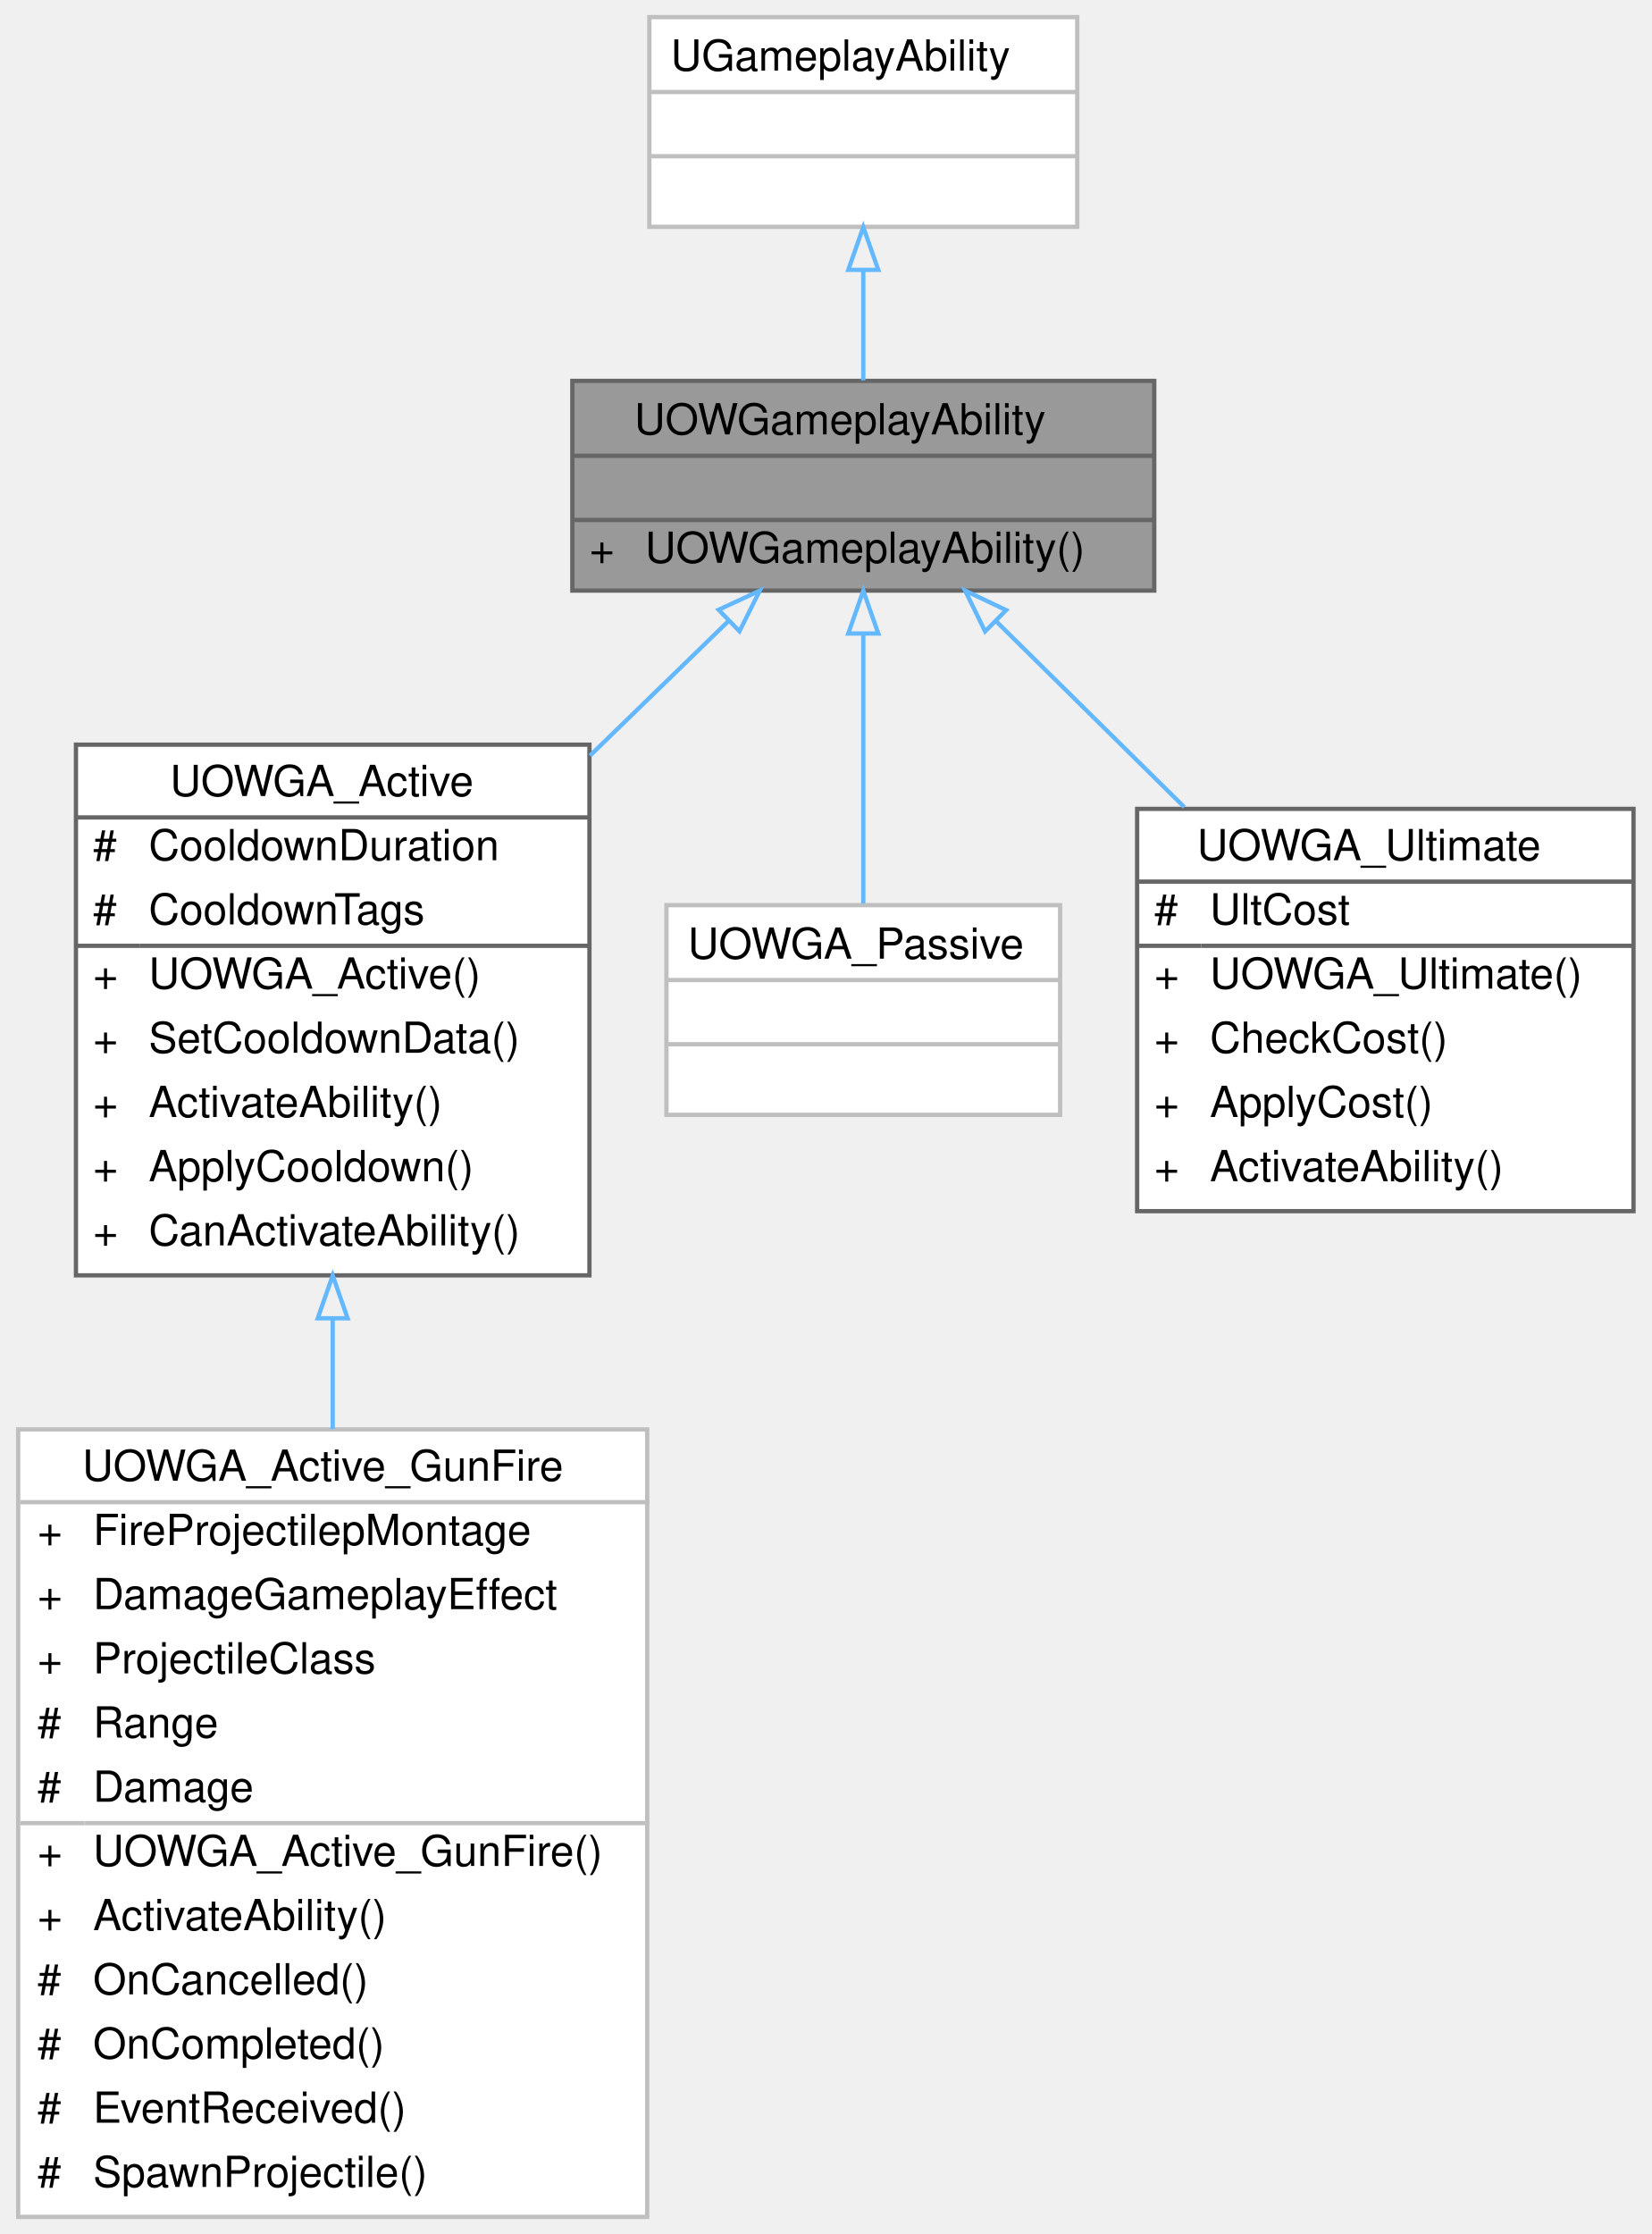
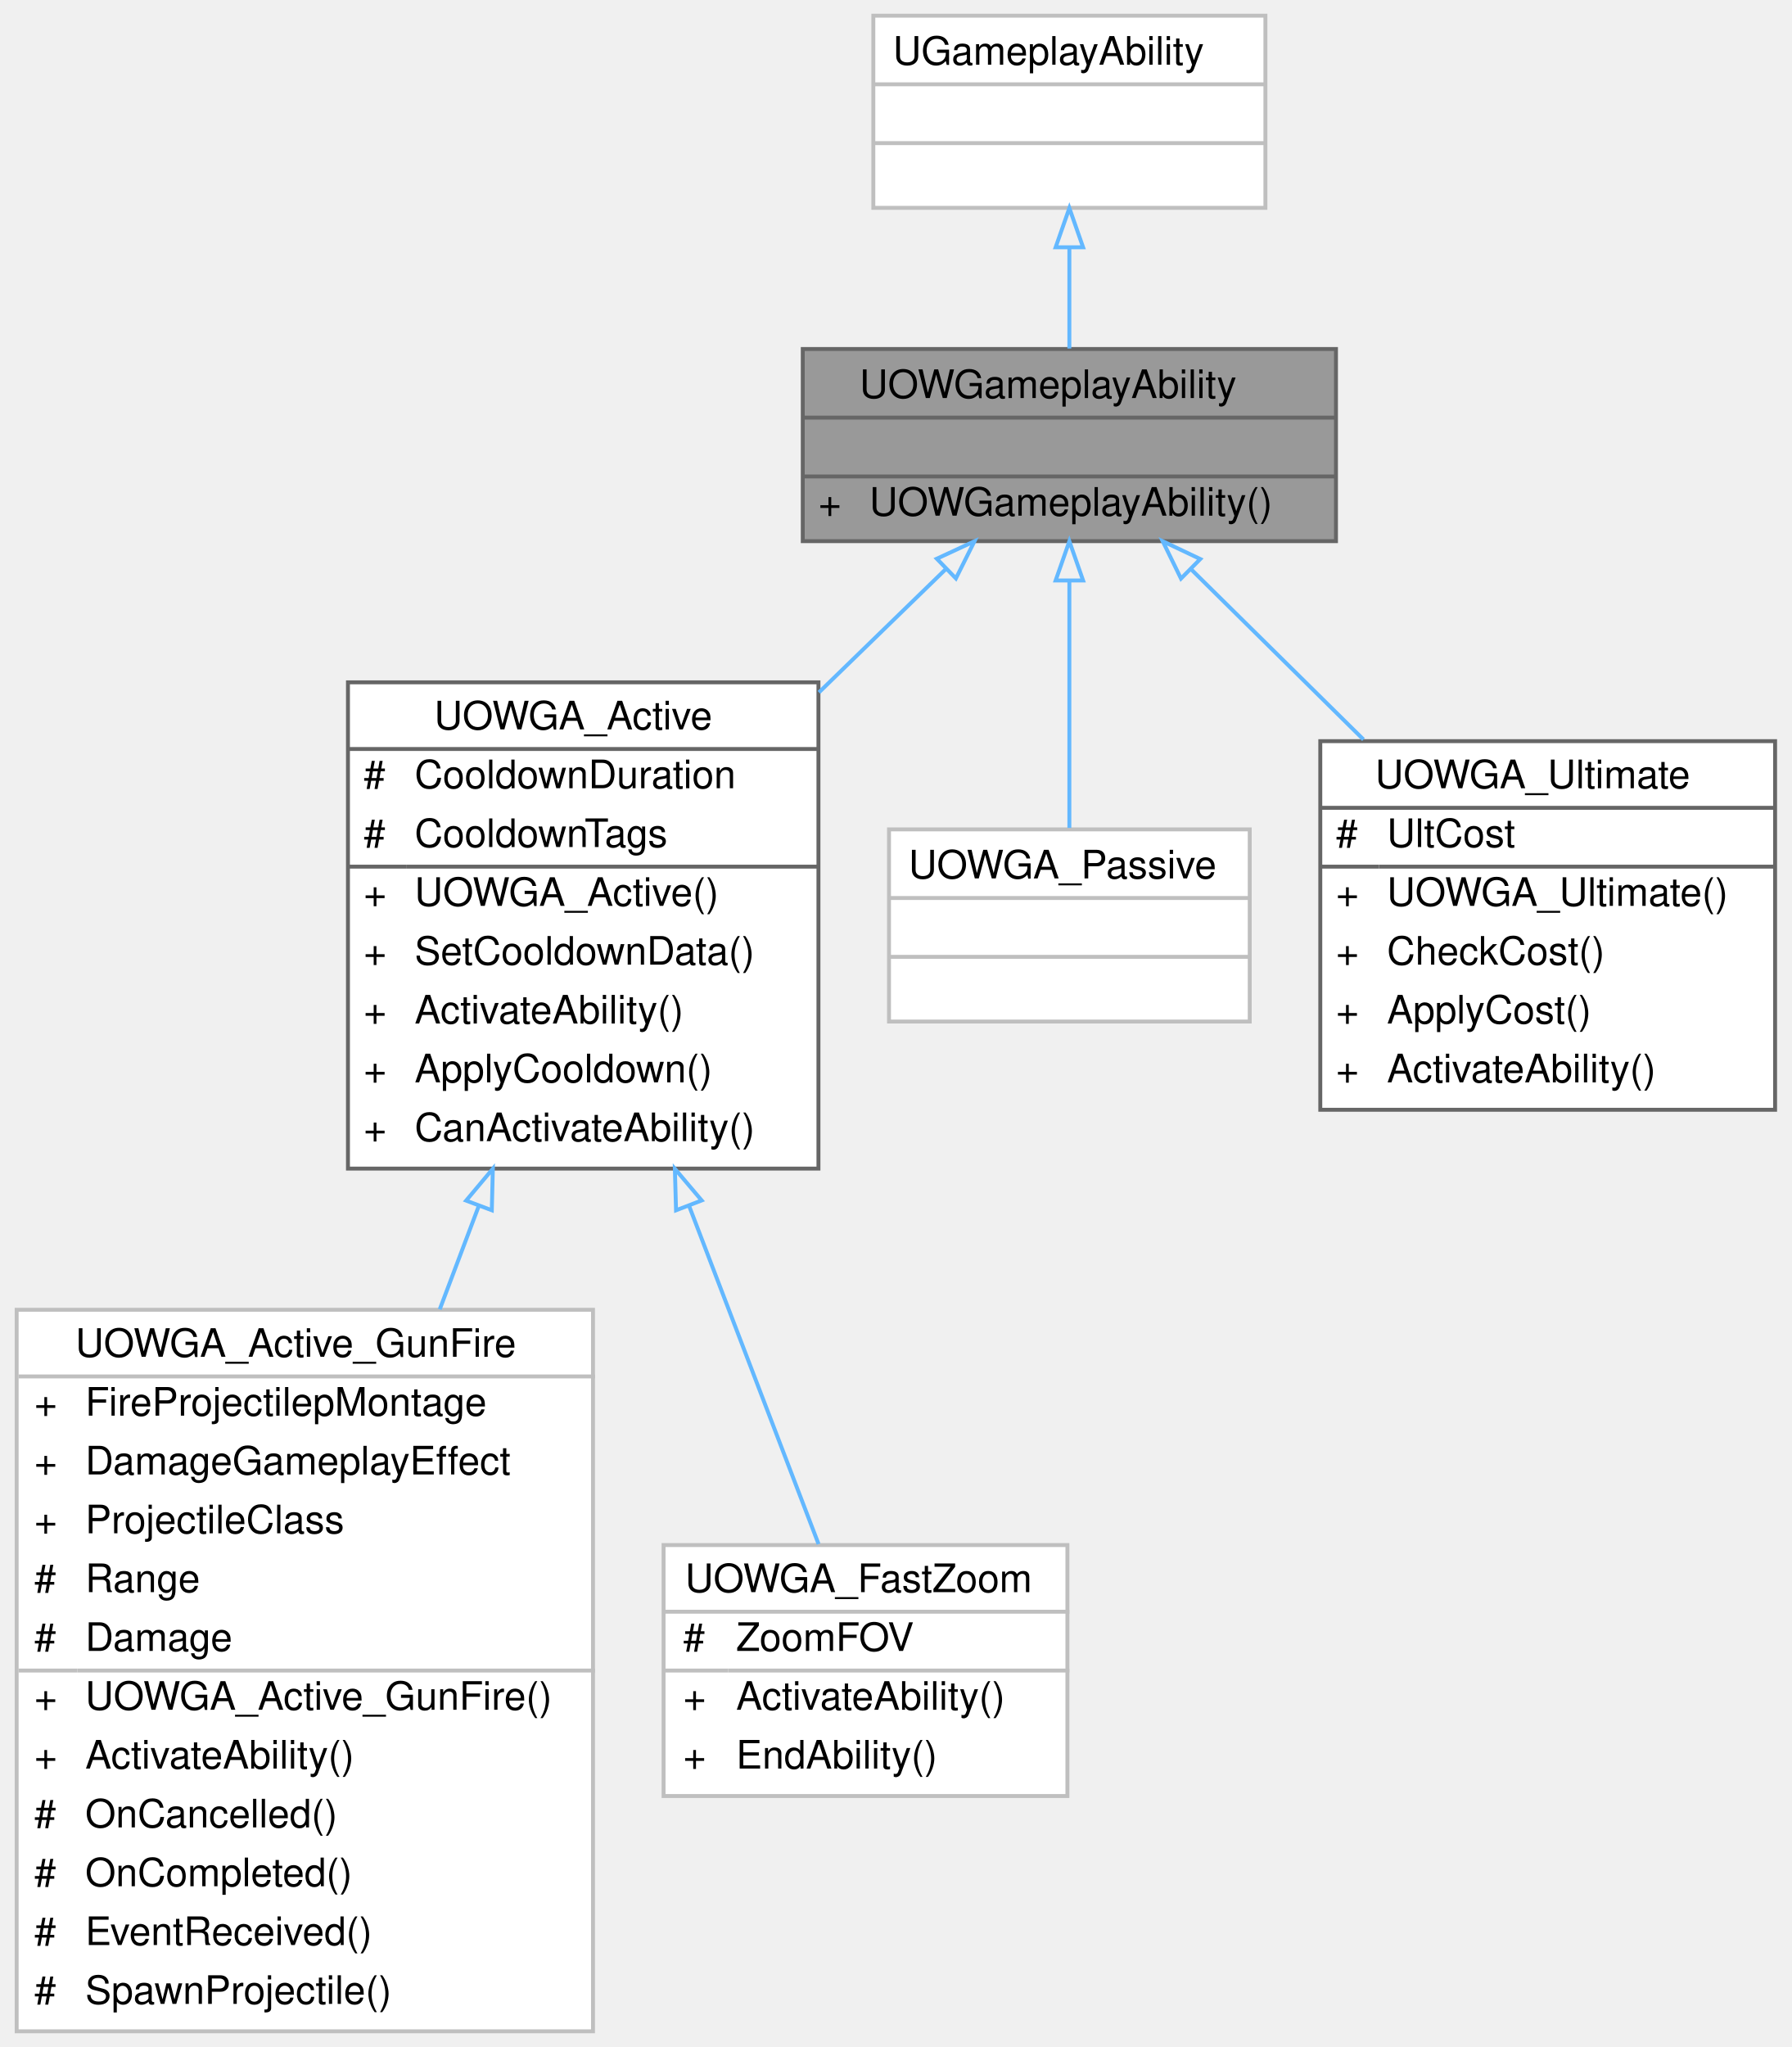
- <svg xmlns="http://www.w3.org/2000/svg" xmlns:xlink="http://www.w3.org/1999/xlink" width="386pt" height="522pt" viewBox="0.00 0.00 385.50 522.00">
+ <svg xmlns="http://www.w3.org/2000/svg" xmlns:xlink="http://www.w3.org/1999/xlink" width="457pt" height="522pt" viewBox="0.00 0.00 456.50 522.00">
  <g id="graph0" class="graph" transform="scale(1 1) rotate(0) translate(4 518)">
    <g id="Node000001" class="node">
      <g id="a_Node000001">
        <a xlink:title=" ">
-           <polygon fill="#999999" stroke="transparent" points="265.5,-429 129.5,-429 129.5,-380 265.5,-380 265.5,-429" />
-           <text text-anchor="start" x="144" y="-416.5" font-family="Helvetica,sans-Serif" font-size="10.00">UOWGameplayAbility</text>
-           <text text-anchor="start" x="195.5" y="-401.5" font-family="Helvetica,sans-Serif" font-size="10.00"> </text>
-           <text text-anchor="start" x="133.5" y="-386.5" font-family="Helvetica,sans-Serif" font-size="10.00">+</text>
-           <text text-anchor="start" x="146.5" y="-386.5" font-family="Helvetica,sans-Serif" font-size="10.00">UOWGameplayAbility()</text>
-           <polygon fill="#666666" stroke="#666666" points="129.5,-411.5 129.5,-411.5 265.5,-411.5 265.5,-411.5 129.5,-411.5" />
-           <polygon fill="#666666" stroke="#666666" points="129.5,-396.5 129.5,-396.5 265.5,-396.5 265.5,-396.5 129.5,-396.5" />
-           <polygon fill="none" stroke="#666666" points="129.5,-380 129.5,-429 265.5,-429 265.5,-380 129.5,-380" />
+           <polygon fill="#999999" stroke="transparent" points="336.5,-429 200.5,-429 200.5,-380 336.5,-380 336.5,-429" />
+           <text text-anchor="start" x="215" y="-416.5" font-family="Helvetica,sans-Serif" font-size="10.00">UOWGameplayAbility</text>
+           <text text-anchor="start" x="266.5" y="-401.5" font-family="Helvetica,sans-Serif" font-size="10.00"> </text>
+           <text text-anchor="start" x="204.5" y="-386.5" font-family="Helvetica,sans-Serif" font-size="10.00">+</text>
+           <text text-anchor="start" x="217.5" y="-386.5" font-family="Helvetica,sans-Serif" font-size="10.00">UOWGameplayAbility()</text>
+           <polygon fill="#666666" stroke="#666666" points="200.5,-411.5 200.5,-411.5 336.5,-411.5 336.5,-411.5 200.5,-411.5" />
+           <polygon fill="#666666" stroke="#666666" points="200.5,-396.5 200.5,-396.5 336.5,-396.5 336.5,-396.5 200.5,-396.5" />
+           <polygon fill="none" stroke="#666666" points="200.5,-380 200.5,-429 336.5,-429 336.5,-380 200.5,-380" />
        </a>
      </g>
    </g>
    <g id="Node000003" class="node">
      <g id="a_Node000003">
        <a xlink:href="classUOWGA__Active.html" target="_top" xlink:title=" ">
-           <polygon fill="white" stroke="transparent" points="133.5,-344 13.5,-344 13.5,-220 133.5,-220 133.5,-344" />
-           <text text-anchor="start" x="35.5" y="-332" font-family="Helvetica,sans-Serif" font-size="10.00">UOWGA_Active</text>
-           <text text-anchor="start" x="17.5" y="-317" font-family="Helvetica,sans-Serif" font-size="10.00">#</text>
-           <text text-anchor="start" x="30.5" y="-317" font-family="Helvetica,sans-Serif" font-size="10.00">CooldownDuration</text>
-           <text text-anchor="start" x="17.5" y="-302" font-family="Helvetica,sans-Serif" font-size="10.00">#</text>
-           <text text-anchor="start" x="30.5" y="-302" font-family="Helvetica,sans-Serif" font-size="10.00">CooldownTags</text>
-           <text text-anchor="start" x="17.5" y="-287" font-family="Helvetica,sans-Serif" font-size="10.00">+</text>
-           <text text-anchor="start" x="30.5" y="-287" font-family="Helvetica,sans-Serif" font-size="10.00">UOWGA_Active()</text>
-           <text text-anchor="start" x="17.5" y="-272" font-family="Helvetica,sans-Serif" font-size="10.00">+</text>
-           <text text-anchor="start" x="30.5" y="-272" font-family="Helvetica,sans-Serif" font-size="10.00">SetCooldownData()</text>
-           <text text-anchor="start" x="17.5" y="-257" font-family="Helvetica,sans-Serif" font-size="10.00">+</text>
-           <text text-anchor="start" x="30.5" y="-257" font-family="Helvetica,sans-Serif" font-size="10.00">ActivateAbility()</text>
-           <text text-anchor="start" x="17.5" y="-242" font-family="Helvetica,sans-Serif" font-size="10.00">+</text>
-           <text text-anchor="start" x="30.5" y="-242" font-family="Helvetica,sans-Serif" font-size="10.00">ApplyCooldown()</text>
-           <text text-anchor="start" x="17.5" y="-227" font-family="Helvetica,sans-Serif" font-size="10.00">+</text>
-           <text text-anchor="start" x="30.5" y="-227" font-family="Helvetica,sans-Serif" font-size="10.00">CanActivateAbility()</text>
-           <polygon fill="#666666" stroke="#666666" points="13.5,-327 13.5,-327 133.5,-327 133.5,-327 13.5,-327" />
-           <polygon fill="#666666" stroke="#666666" points="13.5,-297 13.5,-297 28.5,-297 28.5,-297 13.5,-297" />
-           <polygon fill="#666666" stroke="#666666" points="28.5,-297 28.5,-297 133.5,-297 133.5,-297 28.5,-297" />
-           <polygon fill="none" stroke="#666666" points="13.5,-220 13.5,-344 133.5,-344 133.5,-220 13.5,-220" />
+           <polygon fill="white" stroke="transparent" points="204.5,-344 84.5,-344 84.5,-220 204.5,-220 204.5,-344" />
+           <text text-anchor="start" x="106.5" y="-332" font-family="Helvetica,sans-Serif" font-size="10.00">UOWGA_Active</text>
+           <text text-anchor="start" x="88.5" y="-317" font-family="Helvetica,sans-Serif" font-size="10.00">#</text>
+           <text text-anchor="start" x="101.5" y="-317" font-family="Helvetica,sans-Serif" font-size="10.00">CooldownDuration</text>
+           <text text-anchor="start" x="88.5" y="-302" font-family="Helvetica,sans-Serif" font-size="10.00">#</text>
+           <text text-anchor="start" x="101.5" y="-302" font-family="Helvetica,sans-Serif" font-size="10.00">CooldownTags</text>
+           <text text-anchor="start" x="88.5" y="-287" font-family="Helvetica,sans-Serif" font-size="10.00">+</text>
+           <text text-anchor="start" x="101.5" y="-287" font-family="Helvetica,sans-Serif" font-size="10.00">UOWGA_Active()</text>
+           <text text-anchor="start" x="88.5" y="-272" font-family="Helvetica,sans-Serif" font-size="10.00">+</text>
+           <text text-anchor="start" x="101.5" y="-272" font-family="Helvetica,sans-Serif" font-size="10.00">SetCooldownData()</text>
+           <text text-anchor="start" x="88.5" y="-257" font-family="Helvetica,sans-Serif" font-size="10.00">+</text>
+           <text text-anchor="start" x="101.5" y="-257" font-family="Helvetica,sans-Serif" font-size="10.00">ActivateAbility()</text>
+           <text text-anchor="start" x="88.5" y="-242" font-family="Helvetica,sans-Serif" font-size="10.00">+</text>
+           <text text-anchor="start" x="101.5" y="-242" font-family="Helvetica,sans-Serif" font-size="10.00">ApplyCooldown()</text>
+           <text text-anchor="start" x="88.5" y="-227" font-family="Helvetica,sans-Serif" font-size="10.00">+</text>
+           <text text-anchor="start" x="101.5" y="-227" font-family="Helvetica,sans-Serif" font-size="10.00">CanActivateAbility()</text>
+           <polygon fill="#666666" stroke="#666666" points="84.5,-327 84.5,-327 204.5,-327 204.5,-327 84.5,-327" />
+           <polygon fill="#666666" stroke="#666666" points="84.5,-297 84.5,-297 99.5,-297 99.5,-297 84.5,-297" />
+           <polygon fill="#666666" stroke="#666666" points="99.5,-297 99.5,-297 204.5,-297 204.5,-297 99.5,-297" />
+           <polygon fill="none" stroke="#666666" points="84.5,-220 84.5,-344 204.5,-344 204.5,-220 84.5,-220" />
        </a>
      </g>
    </g>
    <g id="edge2_Node000001_Node000003" class="edge">
      <g id="a_edge2_Node000001_Node000003">
        <a xlink:title=" ">
-           <path fill="none" stroke="#63b8ff" d="M166.02,-372.91C156.12,-363.29 144.84,-352.33 133.64,-341.44" />
-           <polygon fill="none" stroke="#63b8ff" points="163.69,-375.52 173.3,-379.98 168.56,-370.5 163.69,-375.52" />
-         </a>
-       </g>
-     </g>
-     <g id="Node000005" class="node">
-       <g id="a_Node000005">
-         <a xlink:href="classUOWGA__Passive.html" target="_top" xlink:title=" ">
-           <polygon fill="white" stroke="transparent" points="243.5,-306.5 151.5,-306.5 151.5,-257.5 243.5,-257.5 243.5,-306.5" />
-           <text text-anchor="start" x="156.5" y="-294" font-family="Helvetica,sans-Serif" font-size="10.00">UOWGA_Passive</text>
-           <text text-anchor="start" x="195.5" y="-279" font-family="Helvetica,sans-Serif" font-size="10.00"> </text>
-           <text text-anchor="start" x="195.5" y="-264" font-family="Helvetica,sans-Serif" font-size="10.00"> </text>
-           <polygon fill="#bfbfbf" stroke="#bfbfbf" points="151.5,-289 151.5,-289 243.5,-289 243.5,-289 151.5,-289" />
-           <polygon fill="#bfbfbf" stroke="#bfbfbf" points="151.5,-274 151.5,-274 243.5,-274 243.5,-274 151.5,-274" />
-           <polygon fill="none" stroke="#bfbfbf" points="151.5,-257.5 151.5,-306.5 243.5,-306.5 243.5,-257.5 151.5,-257.5" />
-         </a>
-       </g>
-     </g>
-     <g id="edge4_Node000001_Node000005" class="edge">
-       <g id="a_edge4_Node000001_Node000005">
-         <a xlink:title=" ">
-           <path fill="none" stroke="#63b8ff" d="M197.5,-369.73C197.5,-349.72 197.5,-324.84 197.5,-306.87" />
-           <polygon fill="none" stroke="#63b8ff" points="194,-369.98 197.5,-379.98 201,-369.98 194,-369.98" />
+           <path fill="none" stroke="#63b8ff" d="M237.02,-372.91C227.12,-363.29 215.84,-352.33 204.64,-341.44" />
+           <polygon fill="none" stroke="#63b8ff" points="234.69,-375.52 244.3,-379.98 239.56,-370.5 234.69,-375.52" />
        </a>
      </g>
    </g>
    <g id="Node000006" class="node">
      <g id="a_Node000006">
-         <a xlink:href="classUOWGA__Ultimate.html" target="_top" xlink:title=" ">
-           <polygon fill="white" stroke="transparent" points="377.5,-329 261.5,-329 261.5,-235 377.5,-235 377.5,-329" />
-           <text text-anchor="start" x="275.5" y="-317" font-family="Helvetica,sans-Serif" font-size="10.00">UOWGA_Ultimate</text>
-           <text text-anchor="start" x="265.5" y="-302" font-family="Helvetica,sans-Serif" font-size="10.00">#</text>
-           <text text-anchor="start" x="278.5" y="-302" font-family="Helvetica,sans-Serif" font-size="10.00">UltCost</text>
-           <text text-anchor="start" x="265.5" y="-287" font-family="Helvetica,sans-Serif" font-size="10.00">+</text>
-           <text text-anchor="start" x="278.5" y="-287" font-family="Helvetica,sans-Serif" font-size="10.00">UOWGA_Ultimate()</text>
-           <text text-anchor="start" x="265.5" y="-272" font-family="Helvetica,sans-Serif" font-size="10.00">+</text>
-           <text text-anchor="start" x="278.5" y="-272" font-family="Helvetica,sans-Serif" font-size="10.00">CheckCost()</text>
-           <text text-anchor="start" x="265.5" y="-257" font-family="Helvetica,sans-Serif" font-size="10.00">+</text>
-           <text text-anchor="start" x="278.5" y="-257" font-family="Helvetica,sans-Serif" font-size="10.00">ApplyCost()</text>
-           <text text-anchor="start" x="265.5" y="-242" font-family="Helvetica,sans-Serif" font-size="10.00">+</text>
-           <text text-anchor="start" x="278.5" y="-242" font-family="Helvetica,sans-Serif" font-size="10.00">ActivateAbility()</text>
-           <polygon fill="#666666" stroke="#666666" points="261.5,-312 261.5,-312 377.5,-312 377.5,-312 261.5,-312" />
-           <polygon fill="#666666" stroke="#666666" points="261.5,-297 261.5,-297 276.5,-297 276.5,-297 261.5,-297" />
-           <polygon fill="#666666" stroke="#666666" points="276.5,-297 276.5,-297 377.5,-297 377.5,-297 276.5,-297" />
-           <polygon fill="none" stroke="#666666" points="261.5,-235 261.5,-329 377.5,-329 377.5,-235 261.5,-235" />
+         <a xlink:href="classUOWGA__Passive.html" target="_top" xlink:title=" ">
+           <polygon fill="white" stroke="transparent" points="314.5,-306.5 222.5,-306.5 222.5,-257.5 314.5,-257.5 314.5,-306.5" />
+           <text text-anchor="start" x="227.5" y="-294" font-family="Helvetica,sans-Serif" font-size="10.00">UOWGA_Passive</text>
+           <text text-anchor="start" x="266.5" y="-279" font-family="Helvetica,sans-Serif" font-size="10.00"> </text>
+           <text text-anchor="start" x="266.5" y="-264" font-family="Helvetica,sans-Serif" font-size="10.00"> </text>
+           <polygon fill="#bfbfbf" stroke="#bfbfbf" points="222.5,-289 222.5,-289 314.5,-289 314.5,-289 222.5,-289" />
+           <polygon fill="#bfbfbf" stroke="#bfbfbf" points="222.5,-274 222.5,-274 314.5,-274 314.5,-274 222.5,-274" />
+           <polygon fill="none" stroke="#bfbfbf" points="222.5,-257.5 222.5,-306.5 314.5,-306.5 314.5,-257.5 222.5,-257.5" />
        </a>
      </g>
    </g>
    <g id="edge5_Node000001_Node000006" class="edge">
      <g id="a_edge5_Node000001_Node000006">
        <a xlink:title=" ">
-           <path fill="none" stroke="#63b8ff" d="M228.45,-372.93C241.81,-359.73 257.74,-344 272.52,-329.41" />
-           <polygon fill="none" stroke="#63b8ff" points="225.97,-370.46 221.31,-379.98 230.89,-375.44 225.97,-370.46" />
+           <path fill="none" stroke="#63b8ff" d="M268.5,-369.73C268.5,-349.72 268.5,-324.84 268.5,-306.87" />
+           <polygon fill="none" stroke="#63b8ff" points="265,-369.98 268.5,-379.98 272,-369.98 265,-369.98" />
+         </a>
+       </g>
+     </g>
+     <g id="Node000007" class="node">
+       <g id="a_Node000007">
+         <a xlink:href="classUOWGA__Ultimate.html" target="_top" xlink:title=" ">
+           <polygon fill="white" stroke="transparent" points="448.5,-329 332.5,-329 332.5,-235 448.5,-235 448.5,-329" />
+           <text text-anchor="start" x="346.5" y="-317" font-family="Helvetica,sans-Serif" font-size="10.00">UOWGA_Ultimate</text>
+           <text text-anchor="start" x="336.5" y="-302" font-family="Helvetica,sans-Serif" font-size="10.00">#</text>
+           <text text-anchor="start" x="349.5" y="-302" font-family="Helvetica,sans-Serif" font-size="10.00">UltCost</text>
+           <text text-anchor="start" x="336.5" y="-287" font-family="Helvetica,sans-Serif" font-size="10.00">+</text>
+           <text text-anchor="start" x="349.5" y="-287" font-family="Helvetica,sans-Serif" font-size="10.00">UOWGA_Ultimate()</text>
+           <text text-anchor="start" x="336.5" y="-272" font-family="Helvetica,sans-Serif" font-size="10.00">+</text>
+           <text text-anchor="start" x="349.5" y="-272" font-family="Helvetica,sans-Serif" font-size="10.00">CheckCost()</text>
+           <text text-anchor="start" x="336.5" y="-257" font-family="Helvetica,sans-Serif" font-size="10.00">+</text>
+           <text text-anchor="start" x="349.5" y="-257" font-family="Helvetica,sans-Serif" font-size="10.00">ApplyCost()</text>
+           <text text-anchor="start" x="336.5" y="-242" font-family="Helvetica,sans-Serif" font-size="10.00">+</text>
+           <text text-anchor="start" x="349.5" y="-242" font-family="Helvetica,sans-Serif" font-size="10.00">ActivateAbility()</text>
+           <polygon fill="#666666" stroke="#666666" points="332.5,-312 332.5,-312 448.5,-312 448.5,-312 332.5,-312" />
+           <polygon fill="#666666" stroke="#666666" points="332.5,-297 332.5,-297 347.5,-297 347.5,-297 332.5,-297" />
+           <polygon fill="#666666" stroke="#666666" points="347.5,-297 347.5,-297 448.5,-297 448.5,-297 347.5,-297" />
+           <polygon fill="none" stroke="#666666" points="332.5,-235 332.5,-329 448.5,-329 448.5,-235 332.5,-235" />
+         </a>
+       </g>
+     </g>
+     <g id="edge6_Node000001_Node000007" class="edge">
+       <g id="a_edge6_Node000001_Node000007">
+         <a xlink:title=" ">
+           <path fill="none" stroke="#63b8ff" d="M299.45,-372.93C312.81,-359.73 328.74,-344 343.52,-329.41" />
+           <polygon fill="none" stroke="#63b8ff" points="296.97,-370.46 292.31,-379.98 301.89,-375.44 296.97,-370.46" />
        </a>
      </g>
    </g>
    <g id="Node000002" class="node">
      <g id="a_Node000002">
        <a xlink:title=" ">
-           <polygon fill="white" stroke="transparent" points="247.5,-514 147.5,-514 147.5,-465 247.5,-465 247.5,-514" />
-           <text text-anchor="start" x="152.5" y="-501.5" font-family="Helvetica,sans-Serif" font-size="10.00">UGameplayAbility</text>
-           <text text-anchor="start" x="195.5" y="-486.5" font-family="Helvetica,sans-Serif" font-size="10.00"> </text>
-           <text text-anchor="start" x="195.5" y="-471.5" font-family="Helvetica,sans-Serif" font-size="10.00"> </text>
-           <polygon fill="#bfbfbf" stroke="#bfbfbf" points="147.5,-496.5 147.5,-496.5 247.5,-496.5 247.5,-496.5 147.5,-496.5" />
-           <polygon fill="#bfbfbf" stroke="#bfbfbf" points="147.5,-481.5 147.5,-481.5 247.5,-481.5 247.5,-481.5 147.5,-481.5" />
-           <polygon fill="none" stroke="#bfbfbf" points="147.5,-465 147.5,-514 247.5,-514 247.5,-465 147.5,-465" />
+           <polygon fill="white" stroke="transparent" points="318.5,-514 218.5,-514 218.5,-465 318.5,-465 318.5,-514" />
+           <text text-anchor="start" x="223.5" y="-501.5" font-family="Helvetica,sans-Serif" font-size="10.00">UGameplayAbility</text>
+           <text text-anchor="start" x="266.5" y="-486.5" font-family="Helvetica,sans-Serif" font-size="10.00"> </text>
+           <text text-anchor="start" x="266.5" y="-471.5" font-family="Helvetica,sans-Serif" font-size="10.00"> </text>
+           <polygon fill="#bfbfbf" stroke="#bfbfbf" points="218.5,-496.5 218.5,-496.5 318.5,-496.5 318.5,-496.5 218.5,-496.5" />
+           <polygon fill="#bfbfbf" stroke="#bfbfbf" points="218.5,-481.5 218.5,-481.5 318.5,-481.5 318.5,-481.5 218.5,-481.5" />
+           <polygon fill="none" stroke="#bfbfbf" points="218.5,-465 218.5,-514 318.5,-514 318.5,-465 218.5,-465" />
        </a>
      </g>
    </g>
    <g id="edge1_Node000001_Node000002" class="edge">
      <g id="a_edge1_Node000001_Node000002">
        <a xlink:title=" ">
-           <path fill="none" stroke="#63b8ff" d="M197.5,-454.77C197.5,-446.17 197.5,-437.1 197.5,-429.12" />
-           <polygon fill="none" stroke="#63b8ff" points="194,-454.94 197.5,-464.94 201,-454.94 194,-454.94" />
+           <path fill="none" stroke="#63b8ff" d="M268.5,-454.77C268.5,-446.17 268.5,-437.1 268.5,-429.12" />
+           <polygon fill="none" stroke="#63b8ff" points="265,-454.94 268.5,-464.94 272,-454.94 265,-454.94" />
        </a>
      </g>
    </g>
    <g id="Node000004" class="node">
      <g id="a_Node000004">
        <a xlink:href="classUOWGA__Active__GunFire.html" target="_top" xlink:title=" ">
          <polygon fill="white" stroke="transparent" points="147,-184 0,-184 0,0 147,0 147,-184" />
          <text text-anchor="start" x="15" y="-172" font-family="Helvetica,sans-Serif" font-size="10.00">UOWGA_Active_GunFire</text>
          <text text-anchor="start" x="4.5" y="-157" font-family="Helvetica,sans-Serif" font-size="10.00">+</text>
          <text text-anchor="start" x="17.5" y="-157" font-family="Helvetica,sans-Serif" font-size="10.00">FireProjectilepMontage</text>
          <text text-anchor="start" x="4.5" y="-142" font-family="Helvetica,sans-Serif" font-size="10.00">+</text>
          <text text-anchor="start" x="17.5" y="-142" font-family="Helvetica,sans-Serif" font-size="10.00">DamageGameplayEffect</text>
          <text text-anchor="start" x="4.5" y="-127" font-family="Helvetica,sans-Serif" font-size="10.00">+</text>
          <text text-anchor="start" x="17.5" y="-127" font-family="Helvetica,sans-Serif" font-size="10.00">ProjectileClass</text>
          <text text-anchor="start" x="4.5" y="-112" font-family="Helvetica,sans-Serif" font-size="10.00">#</text>
          <text text-anchor="start" x="17.5" y="-112" font-family="Helvetica,sans-Serif" font-size="10.00">Range</text>
          <text text-anchor="start" x="4.5" y="-97" font-family="Helvetica,sans-Serif" font-size="10.00">#</text>
          <text text-anchor="start" x="17.5" y="-97" font-family="Helvetica,sans-Serif" font-size="10.00">Damage</text>
          <text text-anchor="start" x="4.5" y="-82" font-family="Helvetica,sans-Serif" font-size="10.00">+</text>
          <text text-anchor="start" x="17.5" y="-82" font-family="Helvetica,sans-Serif" font-size="10.00">UOWGA_Active_GunFire()</text>
          <text text-anchor="start" x="4.5" y="-67" font-family="Helvetica,sans-Serif" font-size="10.00">+</text>
          <text text-anchor="start" x="17.5" y="-67" font-family="Helvetica,sans-Serif" font-size="10.00">ActivateAbility()</text>
          <text text-anchor="start" x="4.5" y="-52" font-family="Helvetica,sans-Serif" font-size="10.00">#</text>
          <text text-anchor="start" x="17.5" y="-52" font-family="Helvetica,sans-Serif" font-size="10.00">OnCancelled()</text>
          <text text-anchor="start" x="4.5" y="-37" font-family="Helvetica,sans-Serif" font-size="10.00">#</text>
          <text text-anchor="start" x="17.5" y="-37" font-family="Helvetica,sans-Serif" font-size="10.00">OnCompleted()</text>
          <text text-anchor="start" x="4.5" y="-22" font-family="Helvetica,sans-Serif" font-size="10.00">#</text>
          <text text-anchor="start" x="17.5" y="-22" font-family="Helvetica,sans-Serif" font-size="10.00">EventReceived()</text>
          <text text-anchor="start" x="4.5" y="-7" font-family="Helvetica,sans-Serif" font-size="10.00">#</text>
          <text text-anchor="start" x="17.5" y="-7" font-family="Helvetica,sans-Serif" font-size="10.00">SpawnProjectile()</text>
          <polygon fill="#bfbfbf" stroke="#bfbfbf" points="0.5,-167 0.5,-167 147.5,-167 147.5,-167 0.5,-167" />
          <polygon fill="#bfbfbf" stroke="#bfbfbf" points="0.5,-92 0.5,-92 15.5,-92 15.5,-92 0.5,-92" />
          <polygon fill="#bfbfbf" stroke="#bfbfbf" points="15.5,-92 15.5,-92 147.5,-92 147.5,-92 15.5,-92" />
          <polygon fill="none" stroke="#bfbfbf" points="0,0 0,-184 147,-184 147,0 0,0" />
        </a>
      </g>
    </g>
    <g id="edge3_Node000003_Node000004" class="edge">
      <g id="a_edge3_Node000003_Node000004">
        <a xlink:title=" ">
-           <path fill="none" stroke="#63b8ff" d="M73.5,-209.84C73.5,-201.43 73.5,-192.75 73.5,-184.11" />
-           <polygon fill="none" stroke="#63b8ff" points="70,-209.96 73.5,-219.96 77,-209.96 70,-209.96" />
+           <path fill="none" stroke="#63b8ff" d="M117.84,-210.4C114.59,-201.81 111.24,-192.94 107.91,-184.11" />
+           <polygon fill="none" stroke="#63b8ff" points="114.64,-211.84 121.45,-219.96 121.19,-209.37 114.64,-211.84" />
+         </a>
+       </g>
+     </g>
+     <g id="Node000005" class="node">
+       <g id="a_Node000005">
+         <a xlink:href="classUOWGA__FastZoom.html" target="_top" xlink:title=" ">
+           <polygon fill="white" stroke="transparent" points="268,-124 165,-124 165,-60 268,-60 268,-124" />
+           <text text-anchor="start" x="170.5" y="-112" font-family="Helvetica,sans-Serif" font-size="10.00">UOWGA_FastZoom</text>
+           <text text-anchor="start" x="170" y="-97" font-family="Helvetica,sans-Serif" font-size="10.00">#</text>
+           <text text-anchor="start" x="183.5" y="-97" font-family="Helvetica,sans-Serif" font-size="10.00">ZoomFOV</text>
+           <text text-anchor="start" x="170" y="-82" font-family="Helvetica,sans-Serif" font-size="10.00">+</text>
+           <text text-anchor="start" x="183.5" y="-82" font-family="Helvetica,sans-Serif" font-size="10.00">ActivateAbility()</text>
+           <text text-anchor="start" x="170" y="-67" font-family="Helvetica,sans-Serif" font-size="10.00">+</text>
+           <text text-anchor="start" x="183.5" y="-67" font-family="Helvetica,sans-Serif" font-size="10.00">EndAbility()</text>
+           <polygon fill="#bfbfbf" stroke="#bfbfbf" points="165.5,-107 165.5,-107 268.5,-107 268.5,-107 165.5,-107" />
+           <polygon fill="#bfbfbf" stroke="#bfbfbf" points="165.5,-92 165.5,-92 181.5,-92 181.5,-92 165.5,-92" />
+           <polygon fill="#bfbfbf" stroke="#bfbfbf" points="181.5,-92 181.5,-92 268.5,-92 268.5,-92 181.5,-92" />
+           <polygon fill="none" stroke="#bfbfbf" points="165,-60 165,-124 268,-124 268,-60 165,-60" />
+         </a>
+       </g>
+     </g>
+     <g id="edge4_Node000003_Node000005" class="edge">
+       <g id="a_edge4_Node000003_Node000005">
+         <a xlink:title=" ">
+           <path fill="none" stroke="#63b8ff" d="M171.52,-210.45C182.89,-180.75 195.55,-147.71 204.53,-124.25" />
+           <polygon fill="none" stroke="#63b8ff" points="168.18,-209.37 167.88,-219.96 174.72,-211.88 168.18,-209.37" />
        </a>
      </g>
    </g>
  </g>
</svg>
